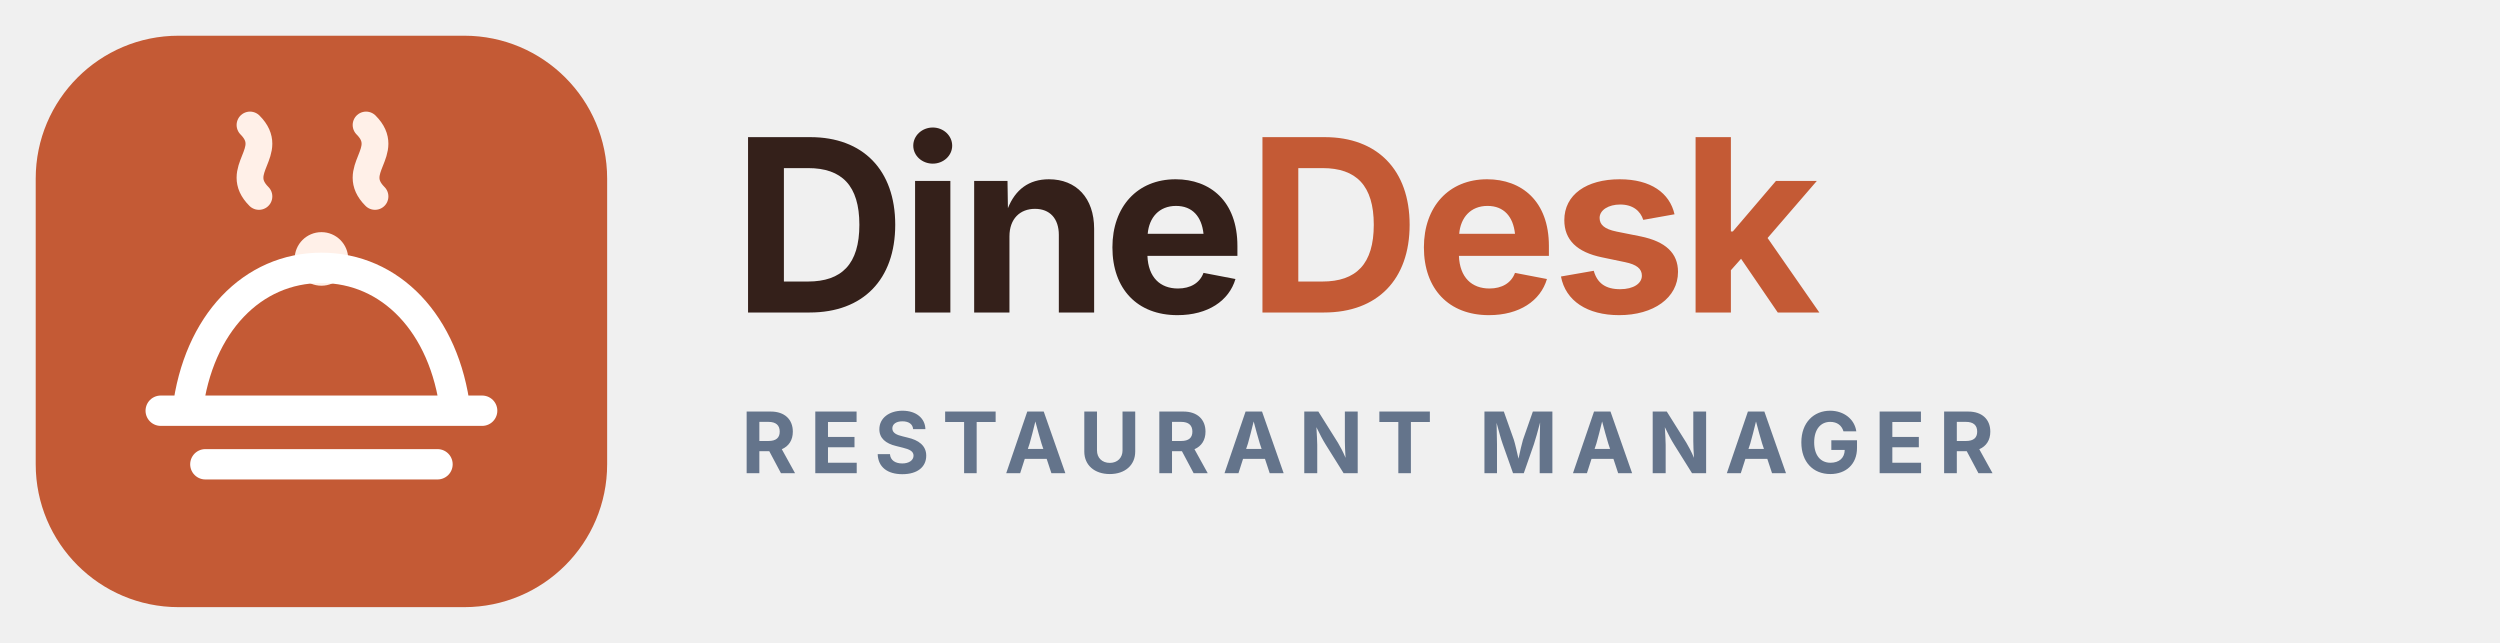
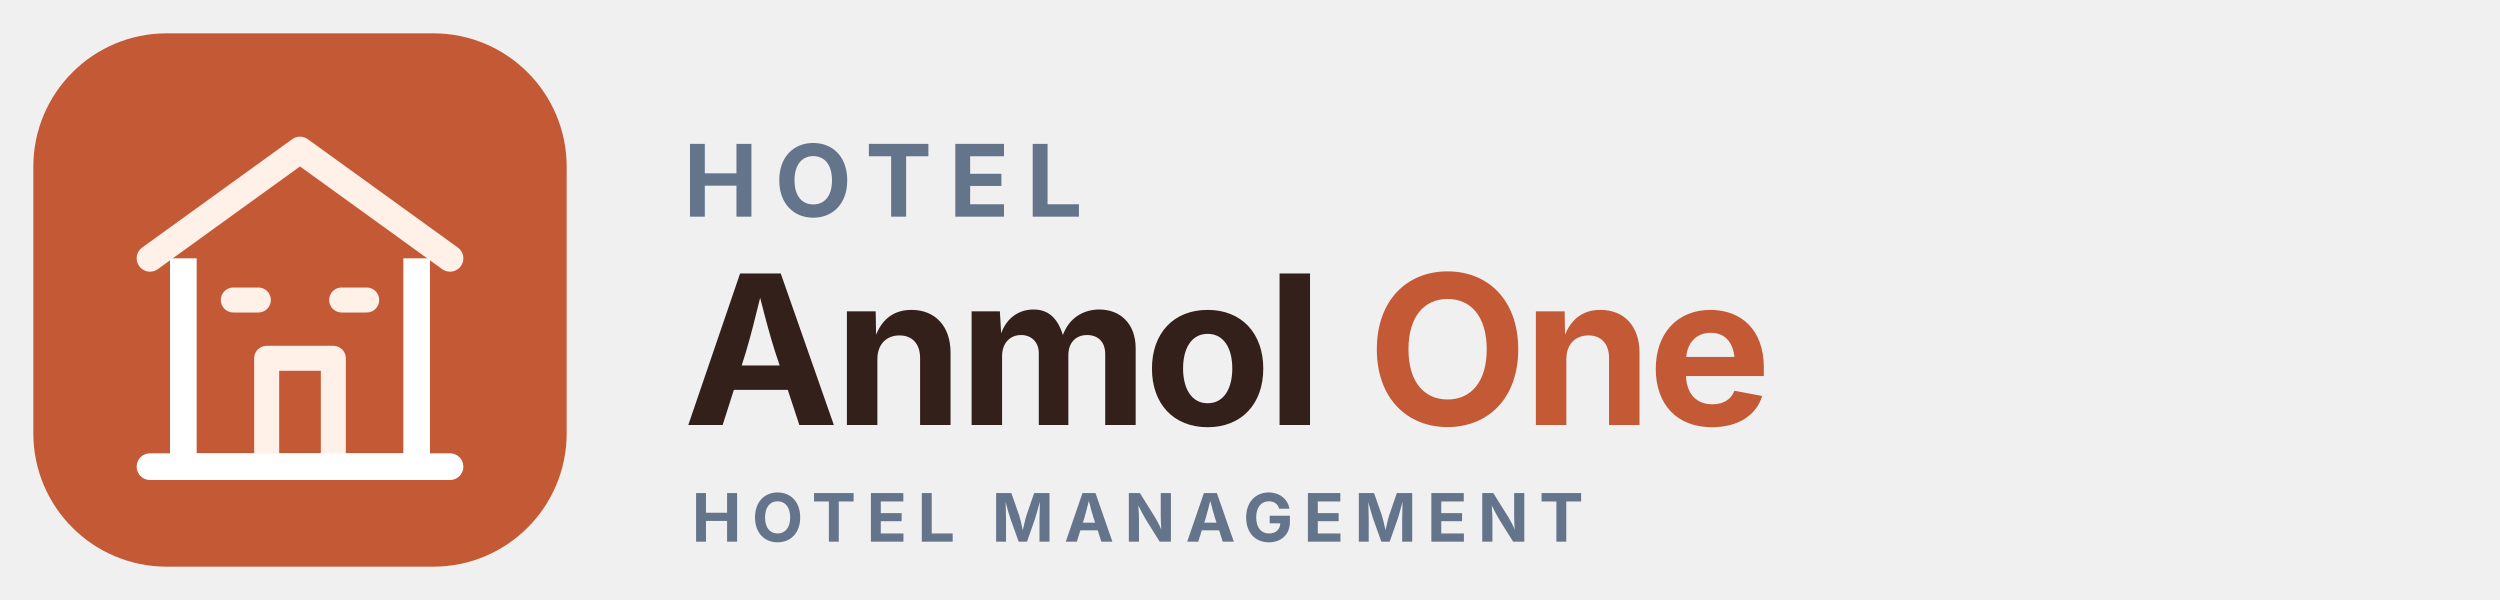
- <svg xmlns="http://www.w3.org/2000/svg" width="280" height="72" viewBox="0 0 280 72" role="img" aria-labelledby="logoTitle logoDescription">
+ <svg xmlns="http://www.w3.org/2000/svg" width="300" height="72" viewBox="0 0 300 72" role="img" aria-labelledby="logoTitle logoDescription">
  <g transform="translate(4 4)">
    <rect width="64" height="64" rx="16" fill="#c45a35" />
-     <path d="M25 18c-3-3 2-5-1-8M38 18c-3-3 2-5-1-8" fill="none" stroke="#fff0e8" stroke-width="3" stroke-linecap="round" />
-     <circle cx="32" cy="25" r="3" fill="#fff0e8" />
-     <path d="M17 42c1.2-9.8 7.3-16 15-16s13.8 6.2 15 16M14 42h36M19 48h26" fill="none" stroke="#fff" stroke-width="3.4" stroke-linecap="round" stroke-linejoin="round" />
+     <path d="M14 27 32 14l18 13" fill="none" stroke="#fff0e8" stroke-width="3.2" stroke-linecap="round" stroke-linejoin="round" />
+     <path d="M18 27v25h28V27" fill="none" stroke="#fff" stroke-width="3.2" stroke-linejoin="round" />
+     <path d="M28 52V39h8v13M24 32h3M37 32h3" fill="none" stroke="#fff0e8" stroke-width="3" stroke-linecap="round" stroke-linejoin="round" />
+     <path d="M14 52h36" fill="none" stroke="#fff" stroke-width="3.2" stroke-linecap="round" />
  </g>
-   <text x="82" y="35" fill="#34201a" font-family="Inter, Arial, sans-serif" font-size="27" font-weight="750" letter-spacing="-.7">Dine<tspan fill="#c45a35">Desk</tspan>
+   <text x="82" y="26" fill="#64748b" font-family="Inter, Arial, sans-serif" font-size="12" font-weight="700" letter-spacing="2">HOTEL</text>
+   <text x="82" y="51" fill="#34201a" font-family="Inter, Arial, sans-serif" font-size="25" font-weight="750" letter-spacing="-.6">Anmol <tspan fill="#c45a35">One</tspan>
  </text>
-   <text x="83" y="53" fill="#64748b" font-family="Inter, Arial, sans-serif" font-size="9.5" font-weight="650" letter-spacing="1.45">RESTAURANT MANAGER</text>
+   <text x="83" y="65" fill="#64748b" font-family="Inter, Arial, sans-serif" font-size="8" font-weight="650" letter-spacing="1.25">HOTEL MANAGEMENT</text>
</svg>
